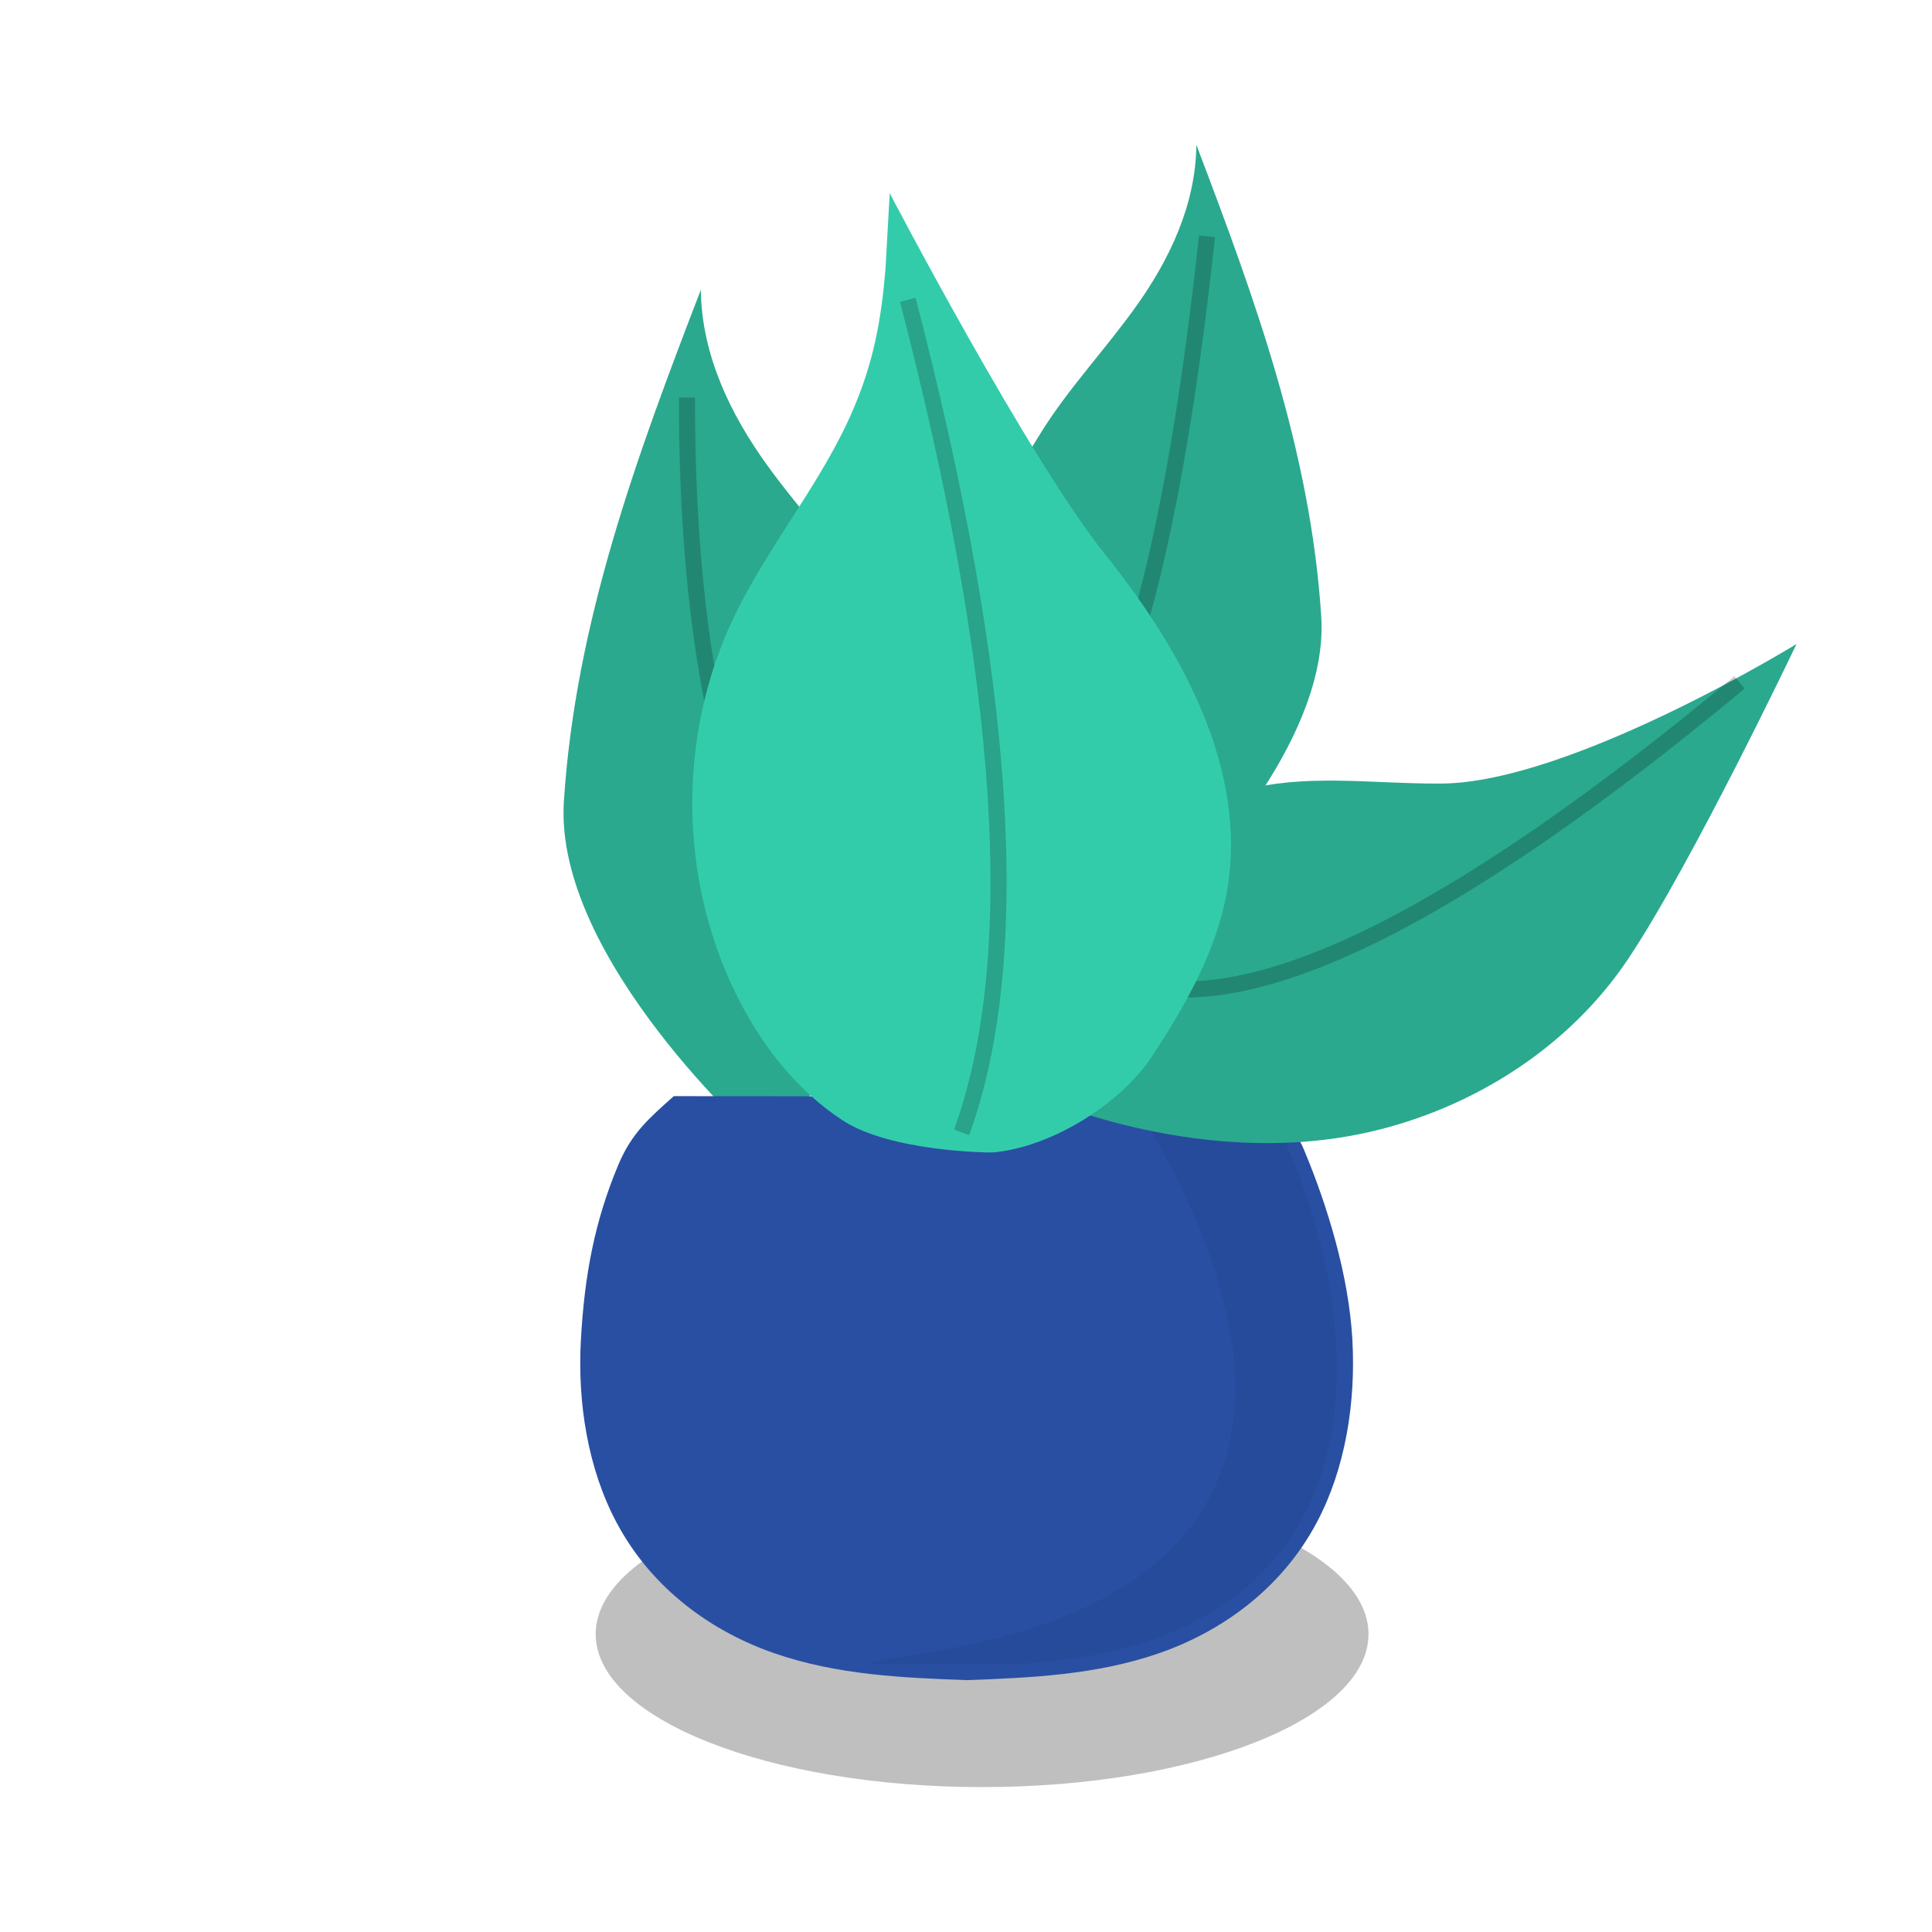
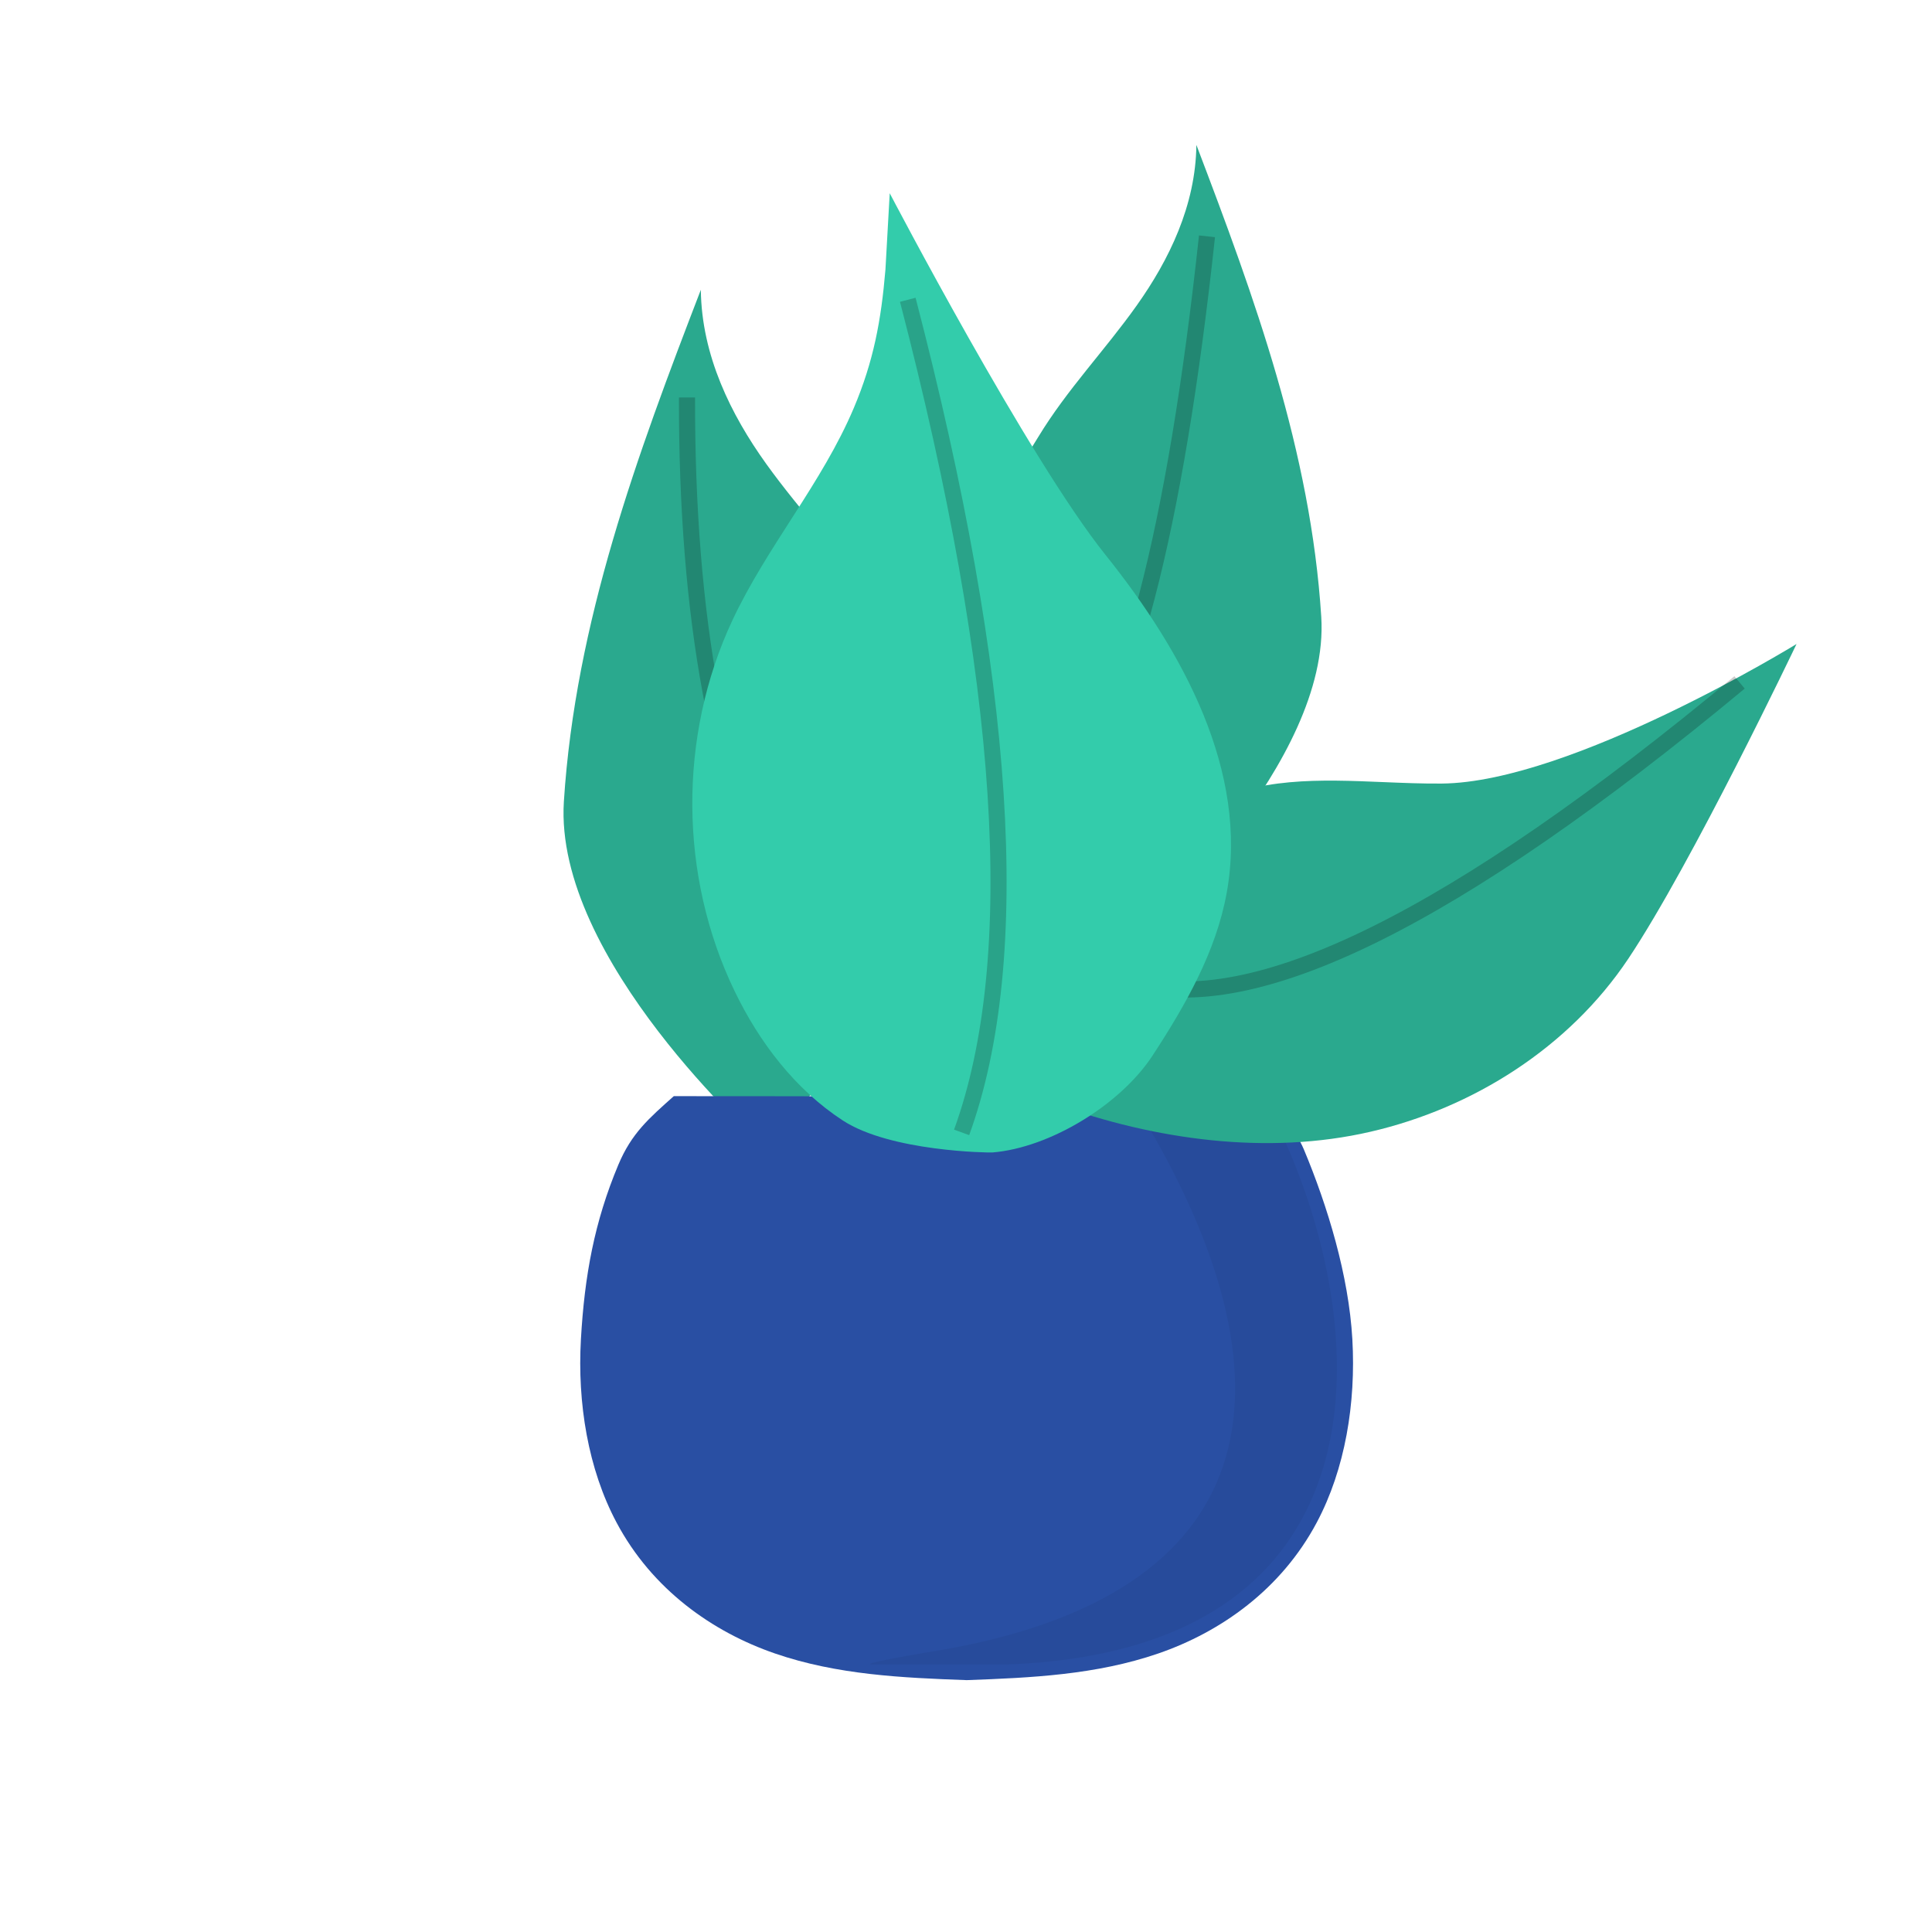
<svg xmlns="http://www.w3.org/2000/svg" width="120" height="120" viewBox="0 0 120 120">
  <g fill="none" fill-rule="evenodd">
    <g transform="translate(27.102 18)">
      <path fill="#2AA98E" d="M7.921,31.784 C7.294,41.584 20.127,53 20.127,53 L20.127,53 C30.109,45.591 29.7,28.256 29.7,28.256 L29.7,28.256 C30.395,24.211 29.189,22.911 27.21,19.682 L27.21,19.682 C25.231,16.456 22.658,13.837 20.481,10.8 L20.481,10.8 C18.306,7.764 16.475,4.091 16.428,0 L16.428,0 C12.471,10.269 8.634,20.648 7.921,31.784" />
      <path stroke="#000" stroke-opacity=".2" d="M2,20.218 C20.296,40.621 36.568,46.715 50.816,38.498" transform="rotate(42 26.408 31.127)" />
    </g>
    <g transform="translate(36 68)">
-       <path fill="#000" fill-opacity=".25" d="M49,33.5 C49,38.748 38.254,43 25.001,43 C11.746,43 1,38.748 1,33.5 C1,28.252 11.746,24 25.001,24 C38.254,24 49,28.252 49,33.5" />
      <path fill="#294FA3" d="M0.082,15.183 C-0.144,19.144 0.524,23.242 2.296,26.569 C4.503,30.718 8.246,33.364 12.145,34.704 C15.996,36.028 20.04,36.212 24.04,36.356 C28.039,36.212 32.082,36.028 35.933,34.704 C39.833,33.364 43.575,30.718 45.784,26.569 C47.555,23.242 48.223,19.144 47.997,15.183 C47.771,11.223 46.463,6.922 44.983,3.388 C44.464,2.151 43.267,0.792 42.532,0.287 C42.532,0.084 5.905,0.084 5.851,0.084 C4.308,1.462 3.228,2.383 2.404,4.352 C0.922,7.884 0.307,11.223 0.082,15.183 Z" />
      <path fill="#000" fill-rule="nonzero" d="M35.33,1.982 C44.183,17.15 43.495,30.694 22.76,34.432 C18.945,35.065 17.443,35.384 18.252,35.389 L26.43,35.389 C50.725,34.553 49.263,14.34 43.455,2.1 C43.455,1.982 35.33,2.1 35.33,1.982 Z" opacity=".05" />
    </g>
    <g transform="translate(52 9)">
      <path fill="#2AA98E" d="M18.613,9.96 C16.629,12.762 14.282,15.179 12.479,18.155 L12.479,18.155 C10.674,21.132 9.574,22.331 10.207,26.062 L10.207,26.062 C10.207,26.062 9.834,42.052 18.936,48.885 L18.936,48.885 C18.936,48.885 30.639,38.357 30.066,29.316 L30.066,29.316 C29.415,19.045 25.918,9.472 22.309,0 L22.309,0 C22.267,3.773 20.599,7.161 18.613,9.96" />
      <path stroke="#000" stroke-opacity=".2" d="M3.6,13.112 C17.347,25.423 27.259,31.948 33.336,32.687" transform="scale(-1 1) rotate(42 0 -25.212)" />
      <path fill="#2AA98E" d="M37.551,39.668 C36.358,39.679 35.146,39.628 33.931,39.578 L33.931,39.578 C30.006,39.415 26.052,39.25 22.672,41.132 L22.672,41.132 L13.566,59.568 C19.729,61.804 26.746,62.771 33.125,61.294 L33.125,61.294 C39.504,59.821 45.45,56.062 49.132,50.555 L49.132,50.555 C53.108,44.604 59.586,31 59.586,31 L59.586,31 C59.586,31 45.598,39.601 37.551,39.668" />
      <path stroke="#000" stroke-opacity=".2" d="M18.286,33.385 C35.963,48.071 48.55,54.278 56.046,52.004" transform="matrix(-1 0 0 1 74.333 0)" />
    </g>
    <g transform="translate(43 12)">
      <path fill="#33CCAB" d="M11.996,4.746 C11.729,7.909 11.258,10.445 10.03,13.344 L10.03,13.344 C8.055,18.012 4.632,21.949 2.484,26.543 L2.484,26.543 C-0.877,33.73 -0.824,42.406 2.624,49.552 L2.624,49.552 C4.158,52.733 6.378,55.654 9.345,57.593 L9.345,57.593 C12.314,59.533 18.439,59.598 18.639,59.582 L18.639,59.582 C22.223,59.289 26.598,56.61 28.592,53.557 L28.592,53.557 C30.632,50.434 32.531,47.114 33.194,43.451 L33.194,43.451 C34.557,35.912 30.47,28.46 25.664,22.464 L25.664,22.464 C20.86,16.468 12.262,4.4408921e-13 12.262,4.4408921e-13 L12.262,4.4408921e-13 C12.262,4.4408921e-13 12.005,4.652 11.996,4.746" />
      <path stroke="#000" stroke-opacity=".2" d="M13.384,6.62 C19.539,30.289 20.653,47.527 16.728,58.335" />
    </g>
  </g>
</svg>
